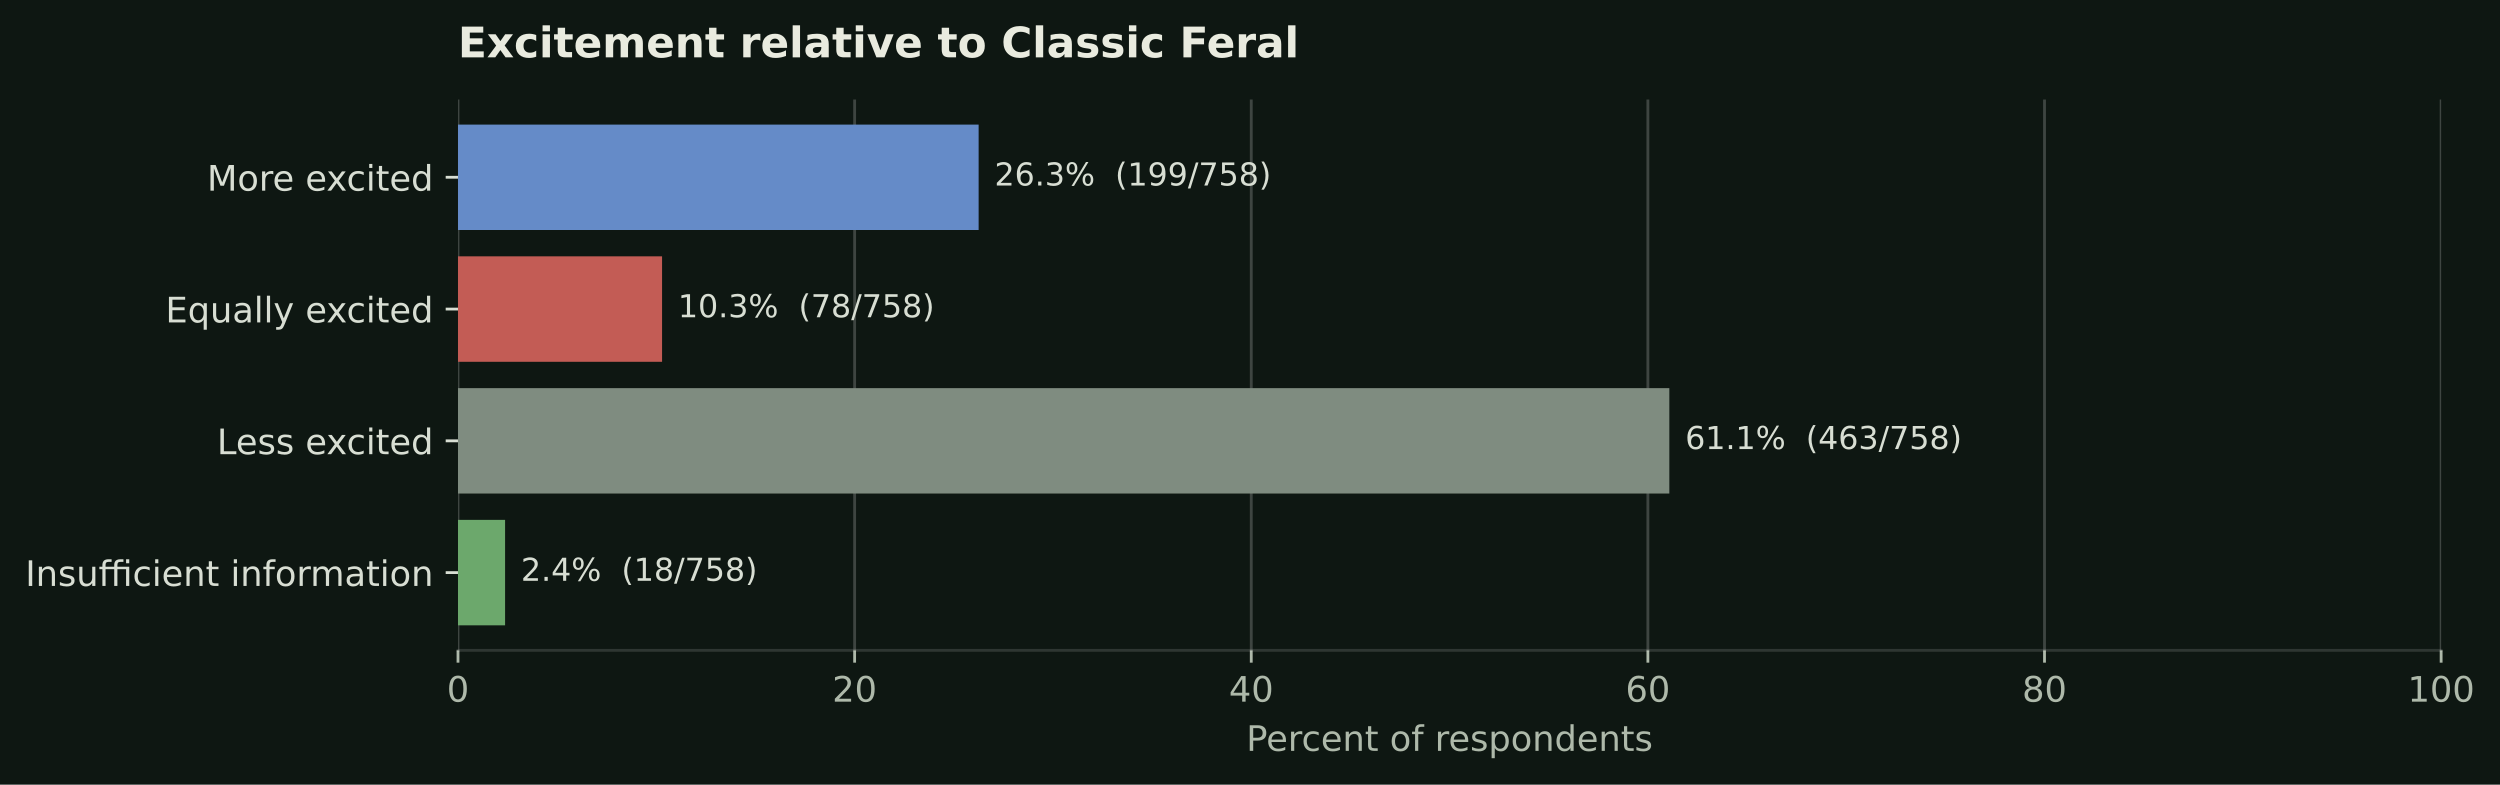
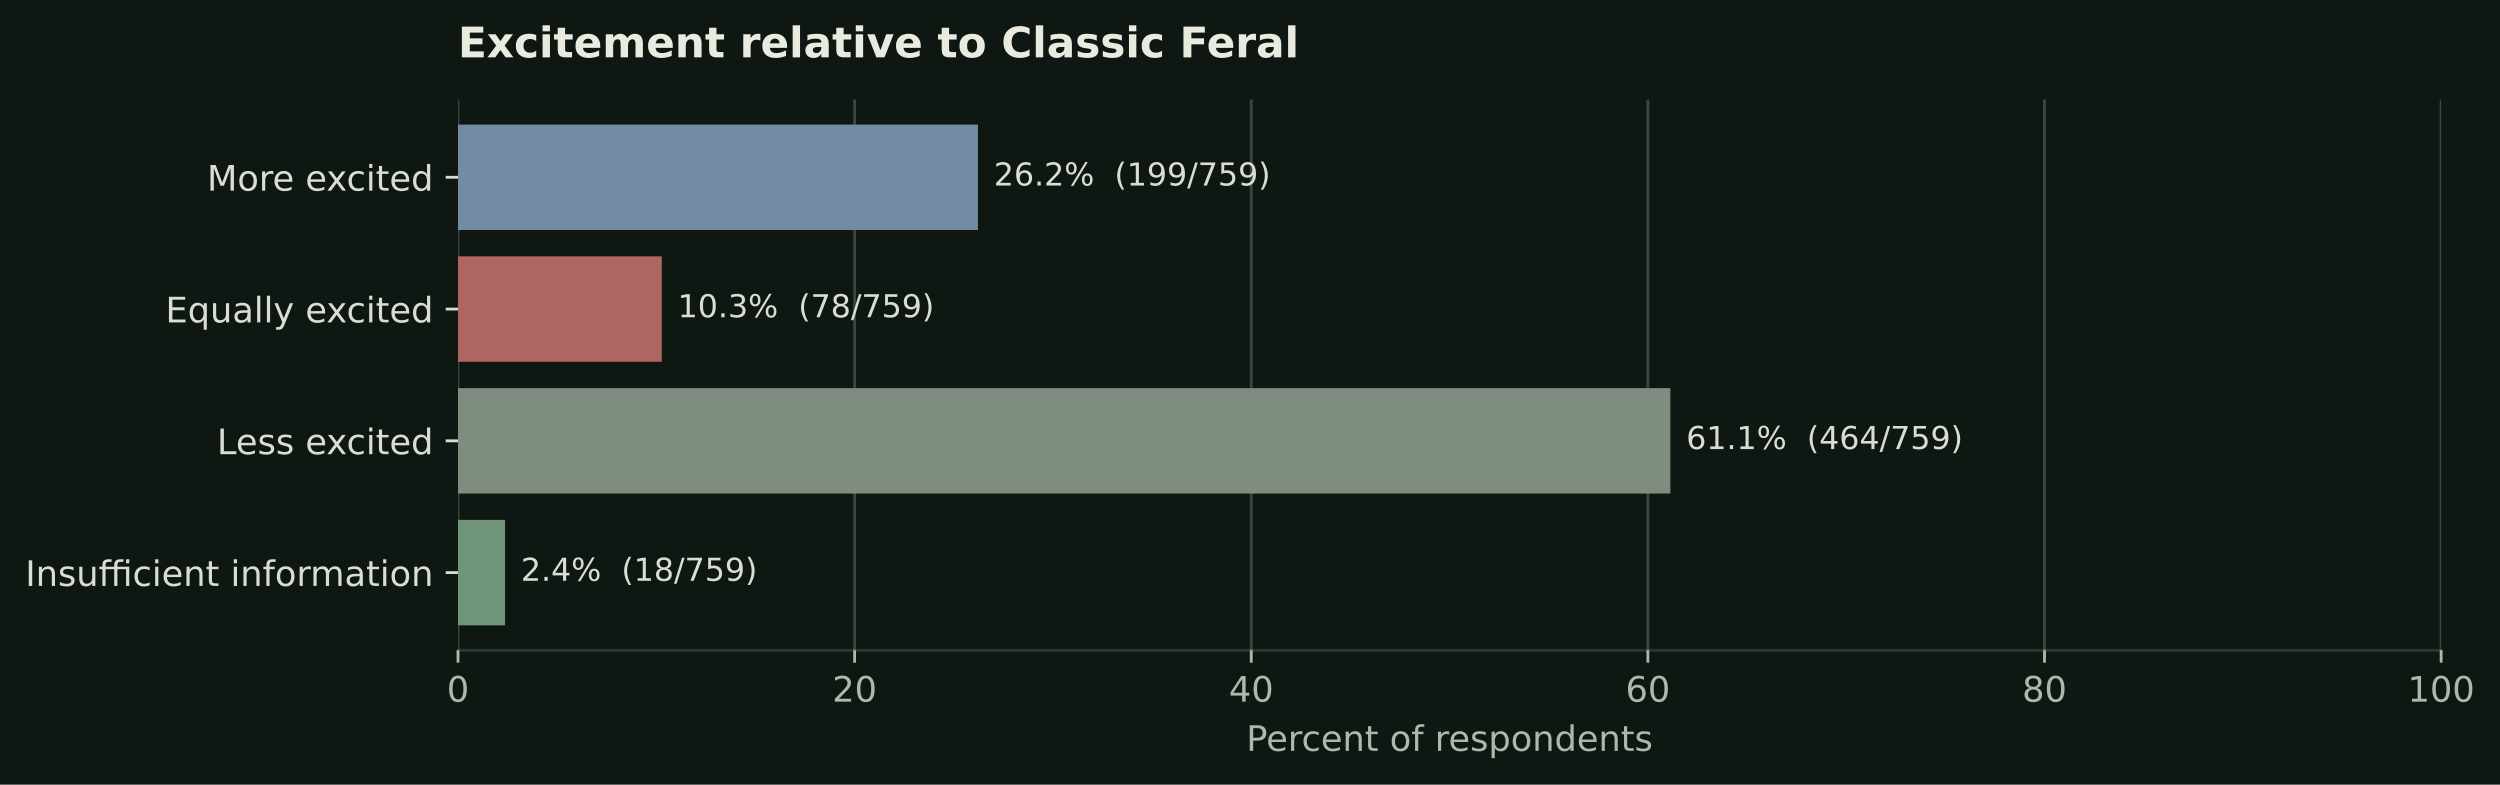
<svg xmlns="http://www.w3.org/2000/svg" xmlns:xlink="http://www.w3.org/1999/xlink" width="711.161pt" height="223.202pt" viewBox="0 0 711.161 223.202" version="1.1">
  <defs>
    <style type="text/css">*{stroke-linejoin: round; stroke-linecap: butt}</style>
  </defs>
  <g id="figure_1">
    <g id="patch_1">
      <path d="M 0 223.202 L 711.161 223.202 L 711.161 0 L 0 0 z " style="fill: #0e1712" />
    </g>
    <g id="axes_1">
      <g id="patch_2">
        <path d="M 130.283 185.001 L 694.417 185.001 L 694.417 28.318 L 130.283 28.318 z " style="fill: #0e1712" />
      </g>
      <g id="matplotlib.axis_1">
        <g id="xtick_1">
          <g id="line2d_1">
-             <path d="M 130.283 185.001 L 130.283 28.318 " clip-path="url(#p4ab48cd299)" style="fill: none; stroke: #ffffff; stroke-opacity: 0.2; stroke-width: 0.8; stroke-linecap: square" />
+             <path d="M 130.283 185.001 L 130.283 28.318 " clip-path="url(#p693e16e842)" style="fill: none; stroke: #ffffff; stroke-opacity: 0.2; stroke-width: 0.8; stroke-linecap: square" />
          </g>
          <g id="line2d_2">
            <defs>
-               <path id="mee3b97fd37" d="M 0 0 L 0 3.5 " style="stroke: #aeb9aa; stroke-width: 0.8" />
+               <path id="mb052b18043" d="M 0 0 L 0 3.5 " style="stroke: #aeb9aa; stroke-width: 0.8" />
            </defs>
            <g>
-               <use xlink:href="#mee3b97fd37" x="130.283" y="185.001" style="fill: #aeb9aa; stroke: #aeb9aa; stroke-width: 0.8" />
+               <use xlink:href="#mb052b18043" x="130.283" y="185.001" style="fill: #aeb9aa; stroke: #aeb9aa; stroke-width: 0.8" />
            </g>
          </g>
          <g id="text_1">
            <g style="fill: #aeb9aa" transform="translate(127.1016 199.5986) scale(0.1 -0.1)">
              <defs>
                <path id="DejaVuSans-13" d="M 2034 4250 Q 1547 4250 1301 3770 Q 1056 3291 1056 2328 Q 1056 1369 1301 889 Q 1547 409 2034 409 Q 2525 409 2770 889 Q 3016 1369 3016 2328 Q 3016 3291 2770 3770 Q 2525 4250 2034 4250 z M 2034 4750 Q 2819 4750 3233 4129 Q 3647 3509 3647 2328 Q 3647 1150 3233 529 Q 2819 -91 2034 -91 Q 1250 -91 836 529 Q 422 1150 422 2328 Q 422 3509 836 4129 Q 1250 4750 2034 4750 z " transform="scale(0.015625)" />
              </defs>
              <use xlink:href="#DejaVuSans-13" />
            </g>
          </g>
        </g>
        <g id="xtick_2">
          <g id="line2d_3">
-             <path d="M 243.11 185.001 L 243.11 28.318 " clip-path="url(#p4ab48cd299)" style="fill: none; stroke: #ffffff; stroke-opacity: 0.2; stroke-width: 0.8; stroke-linecap: square" />
+             <path d="M 243.11 185.001 L 243.11 28.318 " clip-path="url(#p693e16e842)" style="fill: none; stroke: #ffffff; stroke-opacity: 0.2; stroke-width: 0.8; stroke-linecap: square" />
          </g>
          <g id="line2d_4">
            <g>
-               <use xlink:href="#mee3b97fd37" x="243.11" y="185.001" style="fill: #aeb9aa; stroke: #aeb9aa; stroke-width: 0.8" />
+               <use xlink:href="#mb052b18043" x="243.11" y="185.001" style="fill: #aeb9aa; stroke: #aeb9aa; stroke-width: 0.8" />
            </g>
          </g>
          <g id="text_2">
            <g style="fill: #aeb9aa" transform="translate(236.7472 199.5986) scale(0.1 -0.1)">
              <defs>
                <path id="DejaVuSans-15" d="M 1228 531 L 3431 531 L 3431 0 L 469 0 L 469 531 Q 828 903 1448 1529 Q 2069 2156 2228 2338 Q 2531 2678 2651 2914 Q 2772 3150 2772 3378 Q 2772 3750 2511 3984 Q 2250 4219 1831 4219 Q 1534 4219 1204 4116 Q 875 4013 500 3803 L 500 4441 Q 881 4594 1212 4672 Q 1544 4750 1819 4750 Q 2544 4750 2975 4387 Q 3406 4025 3406 3419 Q 3406 3131 3298 2873 Q 3191 2616 2906 2266 Q 2828 2175 2409 1742 Q 1991 1309 1228 531 z " transform="scale(0.015625)" />
              </defs>
              <use xlink:href="#DejaVuSans-15" />
              <use xlink:href="#DejaVuSans-13" transform="translate(63.625 0)" />
            </g>
          </g>
        </g>
        <g id="xtick_3">
          <g id="line2d_5">
-             <path d="M 355.937 185.001 L 355.937 28.318 " clip-path="url(#p4ab48cd299)" style="fill: none; stroke: #ffffff; stroke-opacity: 0.2; stroke-width: 0.8; stroke-linecap: square" />
+             <path d="M 355.937 185.001 L 355.937 28.318 " clip-path="url(#p693e16e842)" style="fill: none; stroke: #ffffff; stroke-opacity: 0.2; stroke-width: 0.8; stroke-linecap: square" />
          </g>
          <g id="line2d_6">
            <g>
-               <use xlink:href="#mee3b97fd37" x="355.937" y="185.001" style="fill: #aeb9aa; stroke: #aeb9aa; stroke-width: 0.8" />
+               <use xlink:href="#mb052b18043" x="355.937" y="185.001" style="fill: #aeb9aa; stroke: #aeb9aa; stroke-width: 0.8" />
            </g>
          </g>
          <g id="text_3">
            <g style="fill: #aeb9aa" transform="translate(349.5741 199.5986) scale(0.1 -0.1)">
              <defs>
                <path id="DejaVuSans-17" d="M 2419 4116 L 825 1625 L 2419 1625 L 2419 4116 z M 2253 4666 L 3047 4666 L 3047 1625 L 3713 1625 L 3713 1100 L 3047 1100 L 3047 0 L 2419 0 L 2419 1100 L 313 1100 L 313 1709 L 2253 4666 z " transform="scale(0.015625)" />
              </defs>
              <use xlink:href="#DejaVuSans-17" />
              <use xlink:href="#DejaVuSans-13" transform="translate(63.625 0)" />
            </g>
          </g>
        </g>
        <g id="xtick_4">
          <g id="line2d_7">
-             <path d="M 468.763 185.001 L 468.763 28.318 " clip-path="url(#p4ab48cd299)" style="fill: none; stroke: #ffffff; stroke-opacity: 0.2; stroke-width: 0.8; stroke-linecap: square" />
+             <path d="M 468.763 185.001 L 468.763 28.318 " clip-path="url(#p693e16e842)" style="fill: none; stroke: #ffffff; stroke-opacity: 0.2; stroke-width: 0.8; stroke-linecap: square" />
          </g>
          <g id="line2d_8">
            <g>
-               <use xlink:href="#mee3b97fd37" x="468.763" y="185.001" style="fill: #aeb9aa; stroke: #aeb9aa; stroke-width: 0.8" />
+               <use xlink:href="#mb052b18043" x="468.763" y="185.001" style="fill: #aeb9aa; stroke: #aeb9aa; stroke-width: 0.8" />
            </g>
          </g>
          <g id="text_4">
            <g style="fill: #aeb9aa" transform="translate(462.4009 199.5986) scale(0.1 -0.1)">
              <defs>
                <path id="DejaVuSans-19" d="M 2113 2584 Q 1688 2584 1439 2293 Q 1191 2003 1191 1497 Q 1191 994 1439 701 Q 1688 409 2113 409 Q 2538 409 2786 701 Q 3034 994 3034 1497 Q 3034 2003 2786 2293 Q 2538 2584 2113 2584 z M 3366 4563 L 3366 3988 Q 3128 4100 2886 4159 Q 2644 4219 2406 4219 Q 1781 4219 1451 3797 Q 1122 3375 1075 2522 Q 1259 2794 1537 2939 Q 1816 3084 2150 3084 Q 2853 3084 3261 2657 Q 3669 2231 3669 1497 Q 3669 778 3244 343 Q 2819 -91 2113 -91 Q 1303 -91 875 529 Q 447 1150 447 2328 Q 447 3434 972 4092 Q 1497 4750 2381 4750 Q 2619 4750 2861 4703 Q 3103 4656 3366 4563 z " transform="scale(0.015625)" />
              </defs>
              <use xlink:href="#DejaVuSans-19" />
              <use xlink:href="#DejaVuSans-13" transform="translate(63.625 0)" />
            </g>
          </g>
        </g>
        <g id="xtick_5">
          <g id="line2d_9">
-             <path d="M 581.59 185.001 L 581.59 28.318 " clip-path="url(#p4ab48cd299)" style="fill: none; stroke: #ffffff; stroke-opacity: 0.2; stroke-width: 0.8; stroke-linecap: square" />
+             <path d="M 581.59 185.001 L 581.59 28.318 " clip-path="url(#p693e16e842)" style="fill: none; stroke: #ffffff; stroke-opacity: 0.2; stroke-width: 0.8; stroke-linecap: square" />
          </g>
          <g id="line2d_10">
            <g>
-               <use xlink:href="#mee3b97fd37" x="581.59" y="185.001" style="fill: #aeb9aa; stroke: #aeb9aa; stroke-width: 0.8" />
+               <use xlink:href="#mb052b18043" x="581.59" y="185.001" style="fill: #aeb9aa; stroke: #aeb9aa; stroke-width: 0.8" />
            </g>
          </g>
          <g id="text_5">
            <g style="fill: #aeb9aa" transform="translate(575.2278 199.5986) scale(0.1 -0.1)">
              <defs>
                <path id="DejaVuSans-1b" d="M 2034 2216 Q 1584 2216 1326 1975 Q 1069 1734 1069 1313 Q 1069 891 1326 650 Q 1584 409 2034 409 Q 2484 409 2743 651 Q 3003 894 3003 1313 Q 3003 1734 2745 1975 Q 2488 2216 2034 2216 z M 1403 2484 Q 997 2584 770 2862 Q 544 3141 544 3541 Q 544 4100 942 4425 Q 1341 4750 2034 4750 Q 2731 4750 3128 4425 Q 3525 4100 3525 3541 Q 3525 3141 3298 2862 Q 3072 2584 2669 2484 Q 3125 2378 3379 2068 Q 3634 1759 3634 1313 Q 3634 634 3220 271 Q 2806 -91 2034 -91 Q 1263 -91 848 271 Q 434 634 434 1313 Q 434 1759 690 2068 Q 947 2378 1403 2484 z M 1172 3481 Q 1172 3119 1398 2916 Q 1625 2713 2034 2713 Q 2441 2713 2670 2916 Q 2900 3119 2900 3481 Q 2900 3844 2670 4047 Q 2441 4250 2034 4250 Q 1625 4250 1398 4047 Q 1172 3844 1172 3481 z " transform="scale(0.015625)" />
              </defs>
              <use xlink:href="#DejaVuSans-1b" />
              <use xlink:href="#DejaVuSans-13" transform="translate(63.625 0)" />
            </g>
          </g>
        </g>
        <g id="xtick_6">
          <g id="line2d_11">
-             <path d="M 694.417 185.001 L 694.417 28.318 " clip-path="url(#p4ab48cd299)" style="fill: none; stroke: #ffffff; stroke-opacity: 0.2; stroke-width: 0.8; stroke-linecap: square" />
+             <path d="M 694.417 185.001 L 694.417 28.318 " clip-path="url(#p693e16e842)" style="fill: none; stroke: #ffffff; stroke-opacity: 0.2; stroke-width: 0.8; stroke-linecap: square" />
          </g>
          <g id="line2d_12">
            <g>
-               <use xlink:href="#mee3b97fd37" x="694.417" y="185.001" style="fill: #aeb9aa; stroke: #aeb9aa; stroke-width: 0.8" />
+               <use xlink:href="#mb052b18043" x="694.417" y="185.001" style="fill: #aeb9aa; stroke: #aeb9aa; stroke-width: 0.8" />
            </g>
          </g>
          <g id="text_6">
            <g style="fill: #aeb9aa" transform="translate(684.8734 199.5986) scale(0.1 -0.1)">
              <defs>
                <path id="DejaVuSans-14" d="M 794 531 L 1825 531 L 1825 4091 L 703 3866 L 703 4441 L 1819 4666 L 2450 4666 L 2450 531 L 3481 531 L 3481 0 L 794 0 L 794 531 z " transform="scale(0.015625)" />
              </defs>
              <use xlink:href="#DejaVuSans-14" />
              <use xlink:href="#DejaVuSans-13" transform="translate(63.625 0)" />
              <use xlink:href="#DejaVuSans-13" transform="translate(127.25 0)" />
            </g>
          </g>
        </g>
        <g id="text_7">
          <g style="fill: #aeb9aa" transform="translate(354.5258 213.5994) scale(0.1 -0.1)">
            <defs>
              <path id="DejaVuSans-33" d="M 1259 4147 L 1259 2394 L 2053 2394 Q 2494 2394 2734 2622 Q 2975 2850 2975 3272 Q 2975 3691 2734 3919 Q 2494 4147 2053 4147 L 1259 4147 z M 628 4666 L 2053 4666 Q 2838 4666 3239 4311 Q 3641 3956 3641 3272 Q 3641 2581 3239 2228 Q 2838 1875 2053 1875 L 1259 1875 L 1259 0 L 628 0 L 628 4666 z " transform="scale(0.015625)" />
              <path id="DejaVuSans-48" d="M 3597 1894 L 3597 1613 L 953 1613 Q 991 1019 1311 708 Q 1631 397 2203 397 Q 2534 397 2845 478 Q 3156 559 3463 722 L 3463 178 Q 3153 47 2828 -22 Q 2503 -91 2169 -91 Q 1331 -91 842 396 Q 353 884 353 1716 Q 353 2575 817 3079 Q 1281 3584 2069 3584 Q 2775 3584 3186 3129 Q 3597 2675 3597 1894 z M 3022 2063 Q 3016 2534 2758 2815 Q 2500 3097 2075 3097 Q 1594 3097 1305 2825 Q 1016 2553 972 2059 L 3022 2063 z " transform="scale(0.015625)" />
              <path id="DejaVuSans-55" d="M 2631 2963 Q 2534 3019 2420 3045 Q 2306 3072 2169 3072 Q 1681 3072 1420 2755 Q 1159 2438 1159 1844 L 1159 0 L 581 0 L 581 3500 L 1159 3500 L 1159 2956 Q 1341 3275 1631 3429 Q 1922 3584 2338 3584 Q 2397 3584 2469 3576 Q 2541 3569 2628 3553 L 2631 2963 z " transform="scale(0.015625)" />
              <path id="DejaVuSans-46" d="M 3122 3366 L 3122 2828 Q 2878 2963 2633 3030 Q 2388 3097 2138 3097 Q 1578 3097 1268 2742 Q 959 2388 959 1747 Q 959 1106 1268 751 Q 1578 397 2138 397 Q 2388 397 2633 464 Q 2878 531 3122 666 L 3122 134 Q 2881 22 2623 -34 Q 2366 -91 2075 -91 Q 1284 -91 818 406 Q 353 903 353 1747 Q 353 2603 823 3093 Q 1294 3584 2113 3584 Q 2378 3584 2631 3529 Q 2884 3475 3122 3366 z " transform="scale(0.015625)" />
              <path id="DejaVuSans-51" d="M 3513 2113 L 3513 0 L 2938 0 L 2938 2094 Q 2938 2591 2744 2837 Q 2550 3084 2163 3084 Q 1697 3084 1428 2787 Q 1159 2491 1159 1978 L 1159 0 L 581 0 L 581 3500 L 1159 3500 L 1159 2956 Q 1366 3272 1645 3428 Q 1925 3584 2291 3584 Q 2894 3584 3203 3211 Q 3513 2838 3513 2113 z " transform="scale(0.015625)" />
              <path id="DejaVuSans-57" d="M 1172 4494 L 1172 3500 L 2356 3500 L 2356 3053 L 1172 3053 L 1172 1153 Q 1172 725 1289 603 Q 1406 481 1766 481 L 2356 481 L 2356 0 L 1766 0 Q 1100 0 847 248 Q 594 497 594 1153 L 594 3053 L 172 3053 L 172 3500 L 594 3500 L 594 4494 L 1172 4494 z " transform="scale(0.015625)" />
              <path id="DejaVuSans-3" transform="scale(0.015625)" />
              <path id="DejaVuSans-52" d="M 1959 3097 Q 1497 3097 1228 2736 Q 959 2375 959 1747 Q 959 1119 1226 758 Q 1494 397 1959 397 Q 2419 397 2687 759 Q 2956 1122 2956 1747 Q 2956 2369 2687 2733 Q 2419 3097 1959 3097 z M 1959 3584 Q 2709 3584 3137 3096 Q 3566 2609 3566 1747 Q 3566 888 3137 398 Q 2709 -91 1959 -91 Q 1206 -91 779 398 Q 353 888 353 1747 Q 353 2609 779 3096 Q 1206 3584 1959 3584 z " transform="scale(0.015625)" />
              <path id="DejaVuSans-49" d="M 2375 4863 L 2375 4384 L 1825 4384 Q 1516 4384 1395 4259 Q 1275 4134 1275 3809 L 1275 3500 L 2222 3500 L 2222 3053 L 1275 3053 L 1275 0 L 697 0 L 697 3053 L 147 3053 L 147 3500 L 697 3500 L 697 3744 Q 697 4328 969 4595 Q 1241 4863 1831 4863 L 2375 4863 z " transform="scale(0.015625)" />
              <path id="DejaVuSans-56" d="M 2834 3397 L 2834 2853 Q 2591 2978 2328 3040 Q 2066 3103 1784 3103 Q 1356 3103 1142 2972 Q 928 2841 928 2578 Q 928 2378 1081 2264 Q 1234 2150 1697 2047 L 1894 2003 Q 2506 1872 2764 1633 Q 3022 1394 3022 966 Q 3022 478 2636 193 Q 2250 -91 1575 -91 Q 1294 -91 989 -36 Q 684 19 347 128 L 347 722 Q 666 556 975 473 Q 1284 391 1588 391 Q 1994 391 2212 530 Q 2431 669 2431 922 Q 2431 1156 2273 1281 Q 2116 1406 1581 1522 L 1381 1569 Q 847 1681 609 1914 Q 372 2147 372 2553 Q 372 3047 722 3315 Q 1072 3584 1716 3584 Q 2034 3584 2315 3537 Q 2597 3491 2834 3397 z " transform="scale(0.015625)" />
              <path id="DejaVuSans-53" d="M 1159 525 L 1159 -1331 L 581 -1331 L 581 3500 L 1159 3500 L 1159 2969 Q 1341 3281 1617 3432 Q 1894 3584 2278 3584 Q 2916 3584 3314 3078 Q 3713 2572 3713 1747 Q 3713 922 3314 415 Q 2916 -91 2278 -91 Q 1894 -91 1617 61 Q 1341 213 1159 525 z M 3116 1747 Q 3116 2381 2855 2742 Q 2594 3103 2138 3103 Q 1681 3103 1420 2742 Q 1159 2381 1159 1747 Q 1159 1113 1420 752 Q 1681 391 2138 391 Q 2594 391 2855 752 Q 3116 1113 3116 1747 z " transform="scale(0.015625)" />
              <path id="DejaVuSans-47" d="M 2906 2969 L 2906 4863 L 3481 4863 L 3481 0 L 2906 0 L 2906 525 Q 2725 213 2448 61 Q 2172 -91 1784 -91 Q 1150 -91 751 415 Q 353 922 353 1747 Q 353 2572 751 3078 Q 1150 3584 1784 3584 Q 2172 3584 2448 3432 Q 2725 3281 2906 2969 z M 947 1747 Q 947 1113 1208 752 Q 1469 391 1925 391 Q 2381 391 2643 752 Q 2906 1113 2906 1747 Q 2906 2381 2643 2742 Q 2381 3103 1925 3103 Q 1469 3103 1208 2742 Q 947 2381 947 1747 z " transform="scale(0.015625)" />
            </defs>
            <use xlink:href="#DejaVuSans-33" />
            <use xlink:href="#DejaVuSans-48" transform="translate(56.73438 0)" />
            <use xlink:href="#DejaVuSans-55" transform="translate(118.2656 0)" />
            <use xlink:href="#DejaVuSans-46" transform="translate(157.1719 0)" />
            <use xlink:href="#DejaVuSans-48" transform="translate(212.1562 0)" />
            <use xlink:href="#DejaVuSans-51" transform="translate(273.6875 0)" />
            <use xlink:href="#DejaVuSans-57" transform="translate(337.0625 0)" />
            <use xlink:href="#DejaVuSans-3" transform="translate(376.2656 0)" />
            <use xlink:href="#DejaVuSans-52" transform="translate(408.0469 0)" />
            <use xlink:href="#DejaVuSans-49" transform="translate(469.2344 0)" />
            <use xlink:href="#DejaVuSans-3" transform="translate(504.4375 0)" />
            <use xlink:href="#DejaVuSans-55" transform="translate(536.2188 0)" />
            <use xlink:href="#DejaVuSans-48" transform="translate(575.125 0)" />
            <use xlink:href="#DejaVuSans-56" transform="translate(636.6562 0)" />
            <use xlink:href="#DejaVuSans-53" transform="translate(688.75 0)" />
            <use xlink:href="#DejaVuSans-52" transform="translate(752.2344 0)" />
            <use xlink:href="#DejaVuSans-51" transform="translate(813.4219 0)" />
            <use xlink:href="#DejaVuSans-47" transform="translate(876.7969 0)" />
            <use xlink:href="#DejaVuSans-48" transform="translate(940.2812 0)" />
            <use xlink:href="#DejaVuSans-51" transform="translate(1001.812 0)" />
            <use xlink:href="#DejaVuSans-57" transform="translate(1065.188 0)" />
            <use xlink:href="#DejaVuSans-56" transform="translate(1104.391 0)" />
          </g>
        </g>
      </g>
      <g id="matplotlib.axis_2">
        <g id="ytick_1">
          <g id="line2d_13">
            <defs>
-               <path id="mca1a70d1d0" d="M 0 0 L -3.5 0 " style="stroke: #d8ded3; stroke-width: 0.8" />
+               <path id="m63f7d64a95" d="M 0 0 L -3.5 0 " style="stroke: #d8ded3; stroke-width: 0.8" />
            </defs>
            <g>
-               <use xlink:href="#mca1a70d1d0" x="130.283" y="162.885" style="fill: #d8ded3; stroke: #d8ded3; stroke-width: 0.8" />
+               <use xlink:href="#m63f7d64a95" x="130.283" y="162.885" style="fill: #d8ded3; stroke: #d8ded3; stroke-width: 0.8" />
            </g>
          </g>
          <g id="text_8">
            <g style="fill: #d8ded3" transform="translate(7.2 166.6846) scale(0.1 -0.1)">
              <defs>
                <path id="DejaVuSans-2c" d="M 628 4666 L 1259 4666 L 1259 0 L 628 0 L 628 4666 z " transform="scale(0.015625)" />
                <path id="DejaVuSans-58" d="M 544 1381 L 544 3500 L 1119 3500 L 1119 1403 Q 1119 906 1312 657 Q 1506 409 1894 409 Q 2359 409 2629 706 Q 2900 1003 2900 1516 L 2900 3500 L 3475 3500 L 3475 0 L 2900 0 L 2900 538 Q 2691 219 2414 64 Q 2138 -91 1772 -91 Q 1169 -91 856 284 Q 544 659 544 1381 z M 1991 3584 L 1991 3584 z " transform="scale(0.015625)" />
                <path id="DejaVuSans-13b1" d="M 2375 4863 L 2375 4384 L 1825 4384 Q 1516 4384 1394 4259 Q 1275 4134 1275 3809 L 1275 3500 L 2853 3500 L 2853 3744 Q 2853 4328 3125 4594 Q 3213 4681 3334 4741 Q 3578 4863 3988 4863 L 4531 4863 L 4531 4384 L 3981 4384 Q 3672 4384 3551 4259 Q 3431 4134 3431 3809 L 3431 3500 L 5588 3500 L 5588 0 L 5009 0 L 5009 3053 L 3431 3053 L 3431 0 L 2853 0 L 2853 3053 L 1275 3053 L 1275 0 L 697 0 L 697 3053 L 147 3053 L 147 3500 L 697 3500 L 697 3744 Q 697 4328 969 4595 Q 1241 4863 1831 4863 L 2375 4863 z M 5009 4856 L 5588 4856 L 5588 4128 L 5009 4128 L 5009 4856 z " transform="scale(0.015625)" />
                <path id="DejaVuSans-4c" d="M 603 3500 L 1178 3500 L 1178 0 L 603 0 L 603 3500 z M 603 4863 L 1178 4863 L 1178 4134 L 603 4134 L 603 4863 z " transform="scale(0.015625)" />
                <path id="DejaVuSans-50" d="M 3328 2828 Q 3544 3216 3844 3400 Q 4144 3584 4550 3584 Q 5097 3584 5394 3201 Q 5691 2819 5691 2113 L 5691 0 L 5113 0 L 5113 2094 Q 5113 2597 4934 2840 Q 4756 3084 4391 3084 Q 3944 3084 3684 2787 Q 3425 2491 3425 1978 L 3425 0 L 2847 0 L 2847 2094 Q 2847 2600 2669 2842 Q 2491 3084 2119 3084 Q 1678 3084 1418 2786 Q 1159 2488 1159 1978 L 1159 0 L 581 0 L 581 3500 L 1159 3500 L 1159 2956 Q 1356 3278 1631 3431 Q 1906 3584 2284 3584 Q 2666 3584 2933 3390 Q 3200 3197 3328 2828 z " transform="scale(0.015625)" />
                <path id="DejaVuSans-44" d="M 2194 1759 Q 1497 1759 1228 1600 Q 959 1441 959 1056 Q 959 750 1161 570 Q 1363 391 1709 391 Q 2188 391 2477 730 Q 2766 1069 2766 1631 L 2766 1759 L 2194 1759 z M 3341 1997 L 3341 0 L 2766 0 L 2766 531 Q 2569 213 2275 61 Q 1981 -91 1556 -91 Q 1019 -91 701 211 Q 384 513 384 1019 Q 384 1609 779 1909 Q 1175 2209 1959 2209 L 2766 2209 L 2766 2266 Q 2766 2663 2505 2880 Q 2244 3097 1772 3097 Q 1472 3097 1187 3025 Q 903 2953 641 2809 L 641 3341 Q 956 3463 1253 3523 Q 1550 3584 1831 3584 Q 2591 3584 2966 3190 Q 3341 2797 3341 1997 z " transform="scale(0.015625)" />
              </defs>
              <use xlink:href="#DejaVuSans-2c" />
              <use xlink:href="#DejaVuSans-51" transform="translate(29.5 0)" />
              <use xlink:href="#DejaVuSans-56" transform="translate(92.875 0)" />
              <use xlink:href="#DejaVuSans-58" transform="translate(144.9688 0)" />
              <use xlink:href="#DejaVuSans-13b1" transform="translate(208.3438 0)" />
              <use xlink:href="#DejaVuSans-46" transform="translate(305.0312 0)" />
              <use xlink:href="#DejaVuSans-4c" transform="translate(360.0156 0)" />
              <use xlink:href="#DejaVuSans-48" transform="translate(387.7969 0)" />
              <use xlink:href="#DejaVuSans-51" transform="translate(449.3281 0)" />
              <use xlink:href="#DejaVuSans-57" transform="translate(512.7031 0)" />
              <use xlink:href="#DejaVuSans-3" transform="translate(551.9062 0)" />
              <use xlink:href="#DejaVuSans-4c" transform="translate(583.6875 0)" />
              <use xlink:href="#DejaVuSans-51" transform="translate(611.4688 0)" />
              <use xlink:href="#DejaVuSans-49" transform="translate(674.8438 0)" />
              <use xlink:href="#DejaVuSans-52" transform="translate(710.0469 0)" />
              <use xlink:href="#DejaVuSans-55" transform="translate(771.2344 0)" />
              <use xlink:href="#DejaVuSans-50" transform="translate(810.5938 0)" />
              <use xlink:href="#DejaVuSans-44" transform="translate(908 0)" />
              <use xlink:href="#DejaVuSans-57" transform="translate(969.2812 0)" />
              <use xlink:href="#DejaVuSans-4c" transform="translate(1008.484 0)" />
              <use xlink:href="#DejaVuSans-52" transform="translate(1036.266 0)" />
              <use xlink:href="#DejaVuSans-51" transform="translate(1097.453 0)" />
            </g>
          </g>
        </g>
        <g id="ytick_2">
          <g id="line2d_14">
            <g>
-               <use xlink:href="#mca1a70d1d0" x="130.283" y="125.401" style="fill: #d8ded3; stroke: #d8ded3; stroke-width: 0.8" />
+               <use xlink:href="#m63f7d64a95" x="130.283" y="125.401" style="fill: #d8ded3; stroke: #d8ded3; stroke-width: 0.8" />
            </g>
          </g>
          <g id="text_9">
            <g style="fill: #d8ded3" transform="translate(61.71563 129.2007) scale(0.1 -0.1)">
              <defs>
                <path id="DejaVuSans-2f" d="M 628 4666 L 1259 4666 L 1259 531 L 3531 531 L 3531 0 L 628 0 L 628 4666 z " transform="scale(0.015625)" />
                <path id="DejaVuSans-5b" d="M 3513 3500 L 2247 1797 L 3578 0 L 2900 0 L 1881 1375 L 863 0 L 184 0 L 1544 1831 L 300 3500 L 978 3500 L 1906 2253 L 2834 3500 L 3513 3500 z " transform="scale(0.015625)" />
              </defs>
              <use xlink:href="#DejaVuSans-2f" />
              <use xlink:href="#DejaVuSans-48" transform="translate(53.96875 0)" />
              <use xlink:href="#DejaVuSans-56" transform="translate(115.5 0)" />
              <use xlink:href="#DejaVuSans-56" transform="translate(167.5938 0)" />
              <use xlink:href="#DejaVuSans-3" transform="translate(219.6875 0)" />
              <use xlink:href="#DejaVuSans-48" transform="translate(251.4688 0)" />
              <use xlink:href="#DejaVuSans-5b" transform="translate(311.25 0)" />
              <use xlink:href="#DejaVuSans-46" transform="translate(368.6875 0)" />
              <use xlink:href="#DejaVuSans-4c" transform="translate(423.6719 0)" />
              <use xlink:href="#DejaVuSans-57" transform="translate(451.4531 0)" />
              <use xlink:href="#DejaVuSans-48" transform="translate(490.6562 0)" />
              <use xlink:href="#DejaVuSans-47" transform="translate(552.1875 0)" />
            </g>
          </g>
        </g>
        <g id="ytick_3">
          <g id="line2d_15">
            <g>
-               <use xlink:href="#mca1a70d1d0" x="130.283" y="87.918" style="fill: #d8ded3; stroke: #d8ded3; stroke-width: 0.8" />
+               <use xlink:href="#m63f7d64a95" x="130.283" y="87.918" style="fill: #d8ded3; stroke: #d8ded3; stroke-width: 0.8" />
            </g>
          </g>
          <g id="text_10">
            <g style="fill: #d8ded3" transform="translate(47.07656 91.71679) scale(0.1 -0.1)">
              <defs>
                <path id="DejaVuSans-28" d="M 628 4666 L 3578 4666 L 3578 4134 L 1259 4134 L 1259 2753 L 3481 2753 L 3481 2222 L 1259 2222 L 1259 531 L 3634 531 L 3634 0 L 628 0 L 628 4666 z " transform="scale(0.015625)" />
                <path id="DejaVuSans-54" d="M 947 1747 Q 947 1113 1208 752 Q 1469 391 1925 391 Q 2381 391 2643 752 Q 2906 1113 2906 1747 Q 2906 2381 2643 2742 Q 2381 3103 1925 3103 Q 1469 3103 1208 2742 Q 947 2381 947 1747 z M 2906 525 Q 2725 213 2448 61 Q 2172 -91 1784 -91 Q 1150 -91 751 415 Q 353 922 353 1747 Q 353 2572 751 3078 Q 1150 3584 1784 3584 Q 2172 3584 2448 3432 Q 2725 3281 2906 2969 L 2906 3500 L 3481 3500 L 3481 -1331 L 2906 -1331 L 2906 525 z " transform="scale(0.015625)" />
                <path id="DejaVuSans-4f" d="M 603 4863 L 1178 4863 L 1178 0 L 603 0 L 603 4863 z " transform="scale(0.015625)" />
                <path id="DejaVuSans-5c" d="M 2059 -325 Q 1816 -950 1584 -1140 Q 1353 -1331 966 -1331 L 506 -1331 L 506 -850 L 844 -850 Q 1081 -850 1212 -737 Q 1344 -625 1503 -206 L 1606 56 L 191 3500 L 800 3500 L 1894 763 L 2988 3500 L 3597 3500 L 2059 -325 z " transform="scale(0.015625)" />
              </defs>
              <use xlink:href="#DejaVuSans-28" />
              <use xlink:href="#DejaVuSans-54" transform="translate(63.1875 0)" />
              <use xlink:href="#DejaVuSans-58" transform="translate(126.6719 0)" />
              <use xlink:href="#DejaVuSans-44" transform="translate(190.0469 0)" />
              <use xlink:href="#DejaVuSans-4f" transform="translate(251.3281 0)" />
              <use xlink:href="#DejaVuSans-4f" transform="translate(279.1094 0)" />
              <use xlink:href="#DejaVuSans-5c" transform="translate(306.8906 0)" />
              <use xlink:href="#DejaVuSans-3" transform="translate(366.0781 0)" />
              <use xlink:href="#DejaVuSans-48" transform="translate(397.8594 0)" />
              <use xlink:href="#DejaVuSans-5b" transform="translate(457.6406 0)" />
              <use xlink:href="#DejaVuSans-46" transform="translate(515.0781 0)" />
              <use xlink:href="#DejaVuSans-4c" transform="translate(570.0625 0)" />
              <use xlink:href="#DejaVuSans-57" transform="translate(597.8438 0)" />
              <use xlink:href="#DejaVuSans-48" transform="translate(637.0469 0)" />
              <use xlink:href="#DejaVuSans-47" transform="translate(698.5781 0)" />
            </g>
          </g>
        </g>
        <g id="ytick_4">
          <g id="line2d_16">
            <g>
-               <use xlink:href="#mca1a70d1d0" x="130.283" y="50.434" style="fill: #d8ded3; stroke: #d8ded3; stroke-width: 0.8" />
+               <use xlink:href="#m63f7d64a95" x="130.283" y="50.434" style="fill: #d8ded3; stroke: #d8ded3; stroke-width: 0.8" />
            </g>
          </g>
          <g id="text_11">
            <g style="fill: #d8ded3" transform="translate(58.89375 54.23286) scale(0.1 -0.1)">
              <defs>
                <path id="DejaVuSans-30" d="M 628 4666 L 1569 4666 L 2759 1491 L 3956 4666 L 4897 4666 L 4897 0 L 4281 0 L 4281 4097 L 3078 897 L 2444 897 L 1241 4097 L 1241 0 L 628 0 L 628 4666 z " transform="scale(0.015625)" />
              </defs>
              <use xlink:href="#DejaVuSans-30" />
              <use xlink:href="#DejaVuSans-52" transform="translate(86.28125 0)" />
              <use xlink:href="#DejaVuSans-55" transform="translate(147.4688 0)" />
              <use xlink:href="#DejaVuSans-48" transform="translate(186.375 0)" />
              <use xlink:href="#DejaVuSans-3" transform="translate(247.9062 0)" />
              <use xlink:href="#DejaVuSans-48" transform="translate(279.6875 0)" />
              <use xlink:href="#DejaVuSans-5b" transform="translate(339.4688 0)" />
              <use xlink:href="#DejaVuSans-46" transform="translate(396.9062 0)" />
              <use xlink:href="#DejaVuSans-4c" transform="translate(451.8906 0)" />
              <use xlink:href="#DejaVuSans-57" transform="translate(479.6719 0)" />
              <use xlink:href="#DejaVuSans-48" transform="translate(518.875 0)" />
              <use xlink:href="#DejaVuSans-47" transform="translate(580.4062 0)" />
            </g>
          </g>
        </g>
      </g>
      <g id="patch_3">
-         <path d="M 130.283 177.879 L 143.679 177.879 L 143.679 147.892 L 130.283 147.892 z " clip-path="url(#p4ab48cd299)" style="fill: #6ca86c" />
+         <path d="M 130.283 177.879 L 143.661 177.879 L 143.661 147.892 L 130.283 147.892 z " clip-path="url(#p693e16e842)" style="fill: #6f9678" />
      </g>
      <g id="patch_4">
-         <path d="M 130.283 140.395 L 474.866 140.395 L 474.866 110.408 L 130.283 110.408 z " clip-path="url(#p4ab48cd299)" style="fill: #7f8c80" />
+         <path d="M 130.283 140.395 L 475.155 140.395 L 475.155 110.408 L 130.283 110.408 z " clip-path="url(#p693e16e842)" style="fill: #7f8c80" />
      </g>
      <g id="patch_5">
-         <path d="M 130.283 102.911 L 188.334 102.911 L 188.334 72.924 L 130.283 72.924 z " clip-path="url(#p4ab48cd299)" style="fill: #c35c55" />
+         <path d="M 130.283 102.911 L 188.257 102.911 L 188.257 72.924 L 130.283 72.924 z " clip-path="url(#p693e16e842)" style="fill: #ad6660" />
      </g>
      <g id="patch_6">
-         <path d="M 130.283 65.427 L 278.387 65.427 L 278.387 35.44 L 130.283 35.44 z " clip-path="url(#p4ab48cd299)" style="fill: #658bc8" />
+         <path d="M 130.283 65.427 L 278.192 65.427 L 278.192 35.44 L 130.283 35.44 z " clip-path="url(#p693e16e842)" style="fill: #718ca3" />
      </g>
      <g id="patch_7">
        <path d="M 130.283 185.001 L 694.417 185.001 " style="fill: none; stroke: #ffffff; stroke-opacity: 0.133; stroke-width: 0.8; stroke-linejoin: miter; stroke-linecap: square" />
      </g>
      <g id="text_12">
-         <g style="fill: #d8ded3" transform="translate(148.1922 165.2233) scale(0.09 -0.09)">
+         <g style="fill: #d8ded3" transform="translate(148.1746 165.2233) scale(0.09 -0.09)">
          <defs>
            <path id="DejaVuSans-11" d="M 684 794 L 1344 794 L 1344 0 L 684 0 L 684 794 z " transform="scale(0.015625)" />
            <path id="DejaVuSans-8" d="M 4653 2053 Q 4381 2053 4226 1822 Q 4072 1591 4072 1178 Q 4072 772 4226 539 Q 4381 306 4653 306 Q 4919 306 5073 539 Q 5228 772 5228 1178 Q 5228 1588 5073 1820 Q 4919 2053 4653 2053 z M 4653 2450 Q 5147 2450 5437 2106 Q 5728 1763 5728 1178 Q 5728 594 5436 251 Q 5144 -91 4653 -91 Q 4153 -91 3862 251 Q 3572 594 3572 1178 Q 3572 1766 3864 2108 Q 4156 2450 4653 2450 z M 1428 4353 Q 1159 4353 1004 4120 Q 850 3888 850 3481 Q 850 3069 1003 2837 Q 1156 2606 1428 2606 Q 1700 2606 1854 2837 Q 2009 3069 2009 3481 Q 2009 3884 1853 4118 Q 1697 4353 1428 4353 z M 4250 4750 L 4750 4750 L 1831 -91 L 1331 -91 L 4250 4750 z M 1428 4750 Q 1922 4750 2215 4408 Q 2509 4066 2509 3481 Q 2509 2891 2217 2550 Q 1925 2209 1428 2209 Q 931 2209 642 2551 Q 353 2894 353 3481 Q 353 4063 643 4406 Q 934 4750 1428 4750 z " transform="scale(0.015625)" />
            <path id="DejaVuSans-b" d="M 1984 4856 Q 1566 4138 1362 3434 Q 1159 2731 1159 2009 Q 1159 1288 1364 580 Q 1569 -128 1984 -844 L 1484 -844 Q 1016 -109 783 600 Q 550 1309 550 2009 Q 550 2706 781 3412 Q 1013 4119 1484 4856 L 1984 4856 z " transform="scale(0.015625)" />
            <path id="DejaVuSans-12" d="M 1625 4666 L 2156 4666 L 531 -594 L 0 -594 L 1625 4666 z " transform="scale(0.015625)" />
            <path id="DejaVuSans-1a" d="M 525 4666 L 3525 4666 L 3525 4397 L 1831 0 L 1172 0 L 2766 4134 L 525 4134 L 525 4666 z " transform="scale(0.015625)" />
            <path id="DejaVuSans-18" d="M 691 4666 L 3169 4666 L 3169 4134 L 1269 4134 L 1269 2991 Q 1406 3038 1543 3061 Q 1681 3084 1819 3084 Q 2600 3084 3056 2656 Q 3513 2228 3513 1497 Q 3513 744 3044 326 Q 2575 -91 1722 -91 Q 1428 -91 1123 -41 Q 819 9 494 109 L 494 744 Q 775 591 1075 516 Q 1375 441 1709 441 Q 2250 441 2565 725 Q 2881 1009 2881 1497 Q 2881 1984 2565 2268 Q 2250 2553 1709 2553 Q 1456 2553 1204 2497 Q 953 2441 691 2322 L 691 4666 z " transform="scale(0.015625)" />
+             <path id="DejaVuSans-1c" d="M 703 97 L 703 672 Q 941 559 1184 500 Q 1428 441 1663 441 Q 2288 441 2617 861 Q 2947 1281 2994 2138 Q 2813 1869 2534 1725 Q 2256 1581 1919 1581 Q 1219 1581 811 2004 Q 403 2428 403 3163 Q 403 3881 828 4315 Q 1253 4750 1959 4750 Q 2769 4750 3195 4129 Q 3622 3509 3622 2328 Q 3622 1225 3098 567 Q 2575 -91 1691 -91 Q 1453 -91 1209 -44 Q 966 3 703 97 z M 1959 2075 Q 2384 2075 2632 2365 Q 2881 2656 2881 3163 Q 2881 3666 2632 3958 Q 2384 4250 1959 4250 Q 1534 4250 1286 3958 Q 1038 3666 1038 3163 Q 1038 2656 1286 2365 Q 1534 2075 1959 2075 z " transform="scale(0.015625)" />
            <path id="DejaVuSans-c" d="M 513 4856 L 1013 4856 Q 1481 4119 1714 3412 Q 1947 2706 1947 2009 Q 1947 1309 1714 600 Q 1481 -109 1013 -844 L 513 -844 Q 928 -128 1133 580 Q 1338 1288 1338 2009 Q 1338 2731 1133 3434 Q 928 4138 513 4856 z " transform="scale(0.015625)" />
          </defs>
          <use xlink:href="#DejaVuSans-15" />
          <use xlink:href="#DejaVuSans-11" transform="translate(63.625 0)" />
          <use xlink:href="#DejaVuSans-17" transform="translate(95.40625 0)" />
          <use xlink:href="#DejaVuSans-8" transform="translate(159.0312 0)" />
          <use xlink:href="#DejaVuSans-3" transform="translate(254.0469 0)" />
          <use xlink:href="#DejaVuSans-3" transform="translate(285.8281 0)" />
          <use xlink:href="#DejaVuSans-b" transform="translate(317.6094 0)" />
          <use xlink:href="#DejaVuSans-14" transform="translate(356.625 0)" />
          <use xlink:href="#DejaVuSans-1b" transform="translate(420.25 0)" />
          <use xlink:href="#DejaVuSans-12" transform="translate(483.875 0)" />
          <use xlink:href="#DejaVuSans-1a" transform="translate(517.5625 0)" />
          <use xlink:href="#DejaVuSans-18" transform="translate(581.1875 0)" />
-           <use xlink:href="#DejaVuSans-1b" transform="translate(644.8125 0)" />
+           <use xlink:href="#DejaVuSans-1c" transform="translate(644.8125 0)" />
          <use xlink:href="#DejaVuSans-c" transform="translate(708.4375 0)" />
        </g>
      </g>
      <g id="text_13">
-         <g style="fill: #d8ded3" transform="translate(479.3793 127.7394) scale(0.09 -0.09)">
-           <defs>
-             <path id="DejaVuSans-16" d="M 2597 2516 Q 3050 2419 3304 2112 Q 3559 1806 3559 1356 Q 3559 666 3084 287 Q 2609 -91 1734 -91 Q 1441 -91 1130 -33 Q 819 25 488 141 L 488 750 Q 750 597 1062 519 Q 1375 441 1716 441 Q 2309 441 2620 675 Q 2931 909 2931 1356 Q 2931 1769 2642 2001 Q 2353 2234 1838 2234 L 1294 2234 L 1294 2753 L 1863 2753 Q 2328 2753 2575 2939 Q 2822 3125 2822 3475 Q 2822 3834 2567 4026 Q 2313 4219 1838 4219 Q 1578 4219 1281 4162 Q 984 4106 628 3988 L 628 4550 Q 988 4650 1302 4700 Q 1616 4750 1894 4750 Q 2613 4750 3031 4423 Q 3450 4097 3450 3541 Q 3450 3153 3228 2886 Q 3006 2619 2597 2516 z " transform="scale(0.015625)" />
-           </defs>
+         <g style="fill: #d8ded3" transform="translate(479.6685 127.7394) scale(0.09 -0.09)">
          <use xlink:href="#DejaVuSans-19" />
          <use xlink:href="#DejaVuSans-14" transform="translate(63.625 0)" />
          <use xlink:href="#DejaVuSans-11" transform="translate(127.25 0)" />
          <use xlink:href="#DejaVuSans-14" transform="translate(159.0312 0)" />
          <use xlink:href="#DejaVuSans-8" transform="translate(222.6562 0)" />
          <use xlink:href="#DejaVuSans-3" transform="translate(317.6719 0)" />
          <use xlink:href="#DejaVuSans-3" transform="translate(349.4531 0)" />
          <use xlink:href="#DejaVuSans-b" transform="translate(381.2344 0)" />
          <use xlink:href="#DejaVuSans-17" transform="translate(420.25 0)" />
          <use xlink:href="#DejaVuSans-19" transform="translate(483.875 0)" />
-           <use xlink:href="#DejaVuSans-16" transform="translate(547.5 0)" />
+           <use xlink:href="#DejaVuSans-17" transform="translate(547.5 0)" />
          <use xlink:href="#DejaVuSans-12" transform="translate(611.125 0)" />
          <use xlink:href="#DejaVuSans-1a" transform="translate(644.8125 0)" />
          <use xlink:href="#DejaVuSans-18" transform="translate(708.4375 0)" />
-           <use xlink:href="#DejaVuSans-1b" transform="translate(772.0625 0)" />
+           <use xlink:href="#DejaVuSans-1c" transform="translate(772.0625 0)" />
          <use xlink:href="#DejaVuSans-c" transform="translate(835.6875 0)" />
        </g>
      </g>
      <g id="text_14">
-         <g style="fill: #d8ded3" transform="translate(192.8467 90.25546) scale(0.09 -0.09)">
+         <g style="fill: #d8ded3" transform="translate(192.7702 90.25546) scale(0.09 -0.09)">
+           <defs>
+             <path id="DejaVuSans-16" d="M 2597 2516 Q 3050 2419 3304 2112 Q 3559 1806 3559 1356 Q 3559 666 3084 287 Q 2609 -91 1734 -91 Q 1441 -91 1130 -33 Q 819 25 488 141 L 488 750 Q 750 597 1062 519 Q 1375 441 1716 441 Q 2309 441 2620 675 Q 2931 909 2931 1356 Q 2931 1769 2642 2001 Q 2353 2234 1838 2234 L 1294 2234 L 1294 2753 L 1863 2753 Q 2328 2753 2575 2939 Q 2822 3125 2822 3475 Q 2822 3834 2567 4026 Q 2313 4219 1838 4219 Q 1578 4219 1281 4162 Q 984 4106 628 3988 L 628 4550 Q 988 4650 1302 4700 Q 1616 4750 1894 4750 Q 2613 4750 3031 4423 Q 3450 4097 3450 3541 Q 3450 3153 3228 2886 Q 3006 2619 2597 2516 z " transform="scale(0.015625)" />
+           </defs>
          <use xlink:href="#DejaVuSans-14" />
          <use xlink:href="#DejaVuSans-13" transform="translate(63.625 0)" />
          <use xlink:href="#DejaVuSans-11" transform="translate(127.25 0)" />
          <use xlink:href="#DejaVuSans-16" transform="translate(159.0312 0)" />
          <use xlink:href="#DejaVuSans-8" transform="translate(222.6562 0)" />
          <use xlink:href="#DejaVuSans-3" transform="translate(317.6719 0)" />
          <use xlink:href="#DejaVuSans-3" transform="translate(349.4531 0)" />
          <use xlink:href="#DejaVuSans-b" transform="translate(381.2344 0)" />
          <use xlink:href="#DejaVuSans-1a" transform="translate(420.25 0)" />
          <use xlink:href="#DejaVuSans-1b" transform="translate(483.875 0)" />
          <use xlink:href="#DejaVuSans-12" transform="translate(547.5 0)" />
          <use xlink:href="#DejaVuSans-1a" transform="translate(581.1875 0)" />
          <use xlink:href="#DejaVuSans-18" transform="translate(644.8125 0)" />
-           <use xlink:href="#DejaVuSans-1b" transform="translate(708.4375 0)" />
+           <use xlink:href="#DejaVuSans-1c" transform="translate(708.4375 0)" />
          <use xlink:href="#DejaVuSans-c" transform="translate(772.0625 0)" />
        </g>
      </g>
      <g id="text_15">
-         <g style="fill: #d8ded3" transform="translate(282.8998 52.77153) scale(0.09 -0.09)">
-           <defs>
-             <path id="DejaVuSans-1c" d="M 703 97 L 703 672 Q 941 559 1184 500 Q 1428 441 1663 441 Q 2288 441 2617 861 Q 2947 1281 2994 2138 Q 2813 1869 2534 1725 Q 2256 1581 1919 1581 Q 1219 1581 811 2004 Q 403 2428 403 3163 Q 403 3881 828 4315 Q 1253 4750 1959 4750 Q 2769 4750 3195 4129 Q 3622 3509 3622 2328 Q 3622 1225 3098 567 Q 2575 -91 1691 -91 Q 1453 -91 1209 -44 Q 966 3 703 97 z M 1959 2075 Q 2384 2075 2632 2365 Q 2881 2656 2881 3163 Q 2881 3666 2632 3958 Q 2384 4250 1959 4250 Q 1534 4250 1286 3958 Q 1038 3666 1038 3163 Q 1038 2656 1286 2365 Q 1534 2075 1959 2075 z " transform="scale(0.015625)" />
-           </defs>
+         <g style="fill: #d8ded3" transform="translate(282.7046 52.77153) scale(0.09 -0.09)">
          <use xlink:href="#DejaVuSans-15" />
          <use xlink:href="#DejaVuSans-19" transform="translate(63.625 0)" />
          <use xlink:href="#DejaVuSans-11" transform="translate(127.25 0)" />
-           <use xlink:href="#DejaVuSans-16" transform="translate(159.0312 0)" />
+           <use xlink:href="#DejaVuSans-15" transform="translate(159.0312 0)" />
          <use xlink:href="#DejaVuSans-8" transform="translate(222.6562 0)" />
          <use xlink:href="#DejaVuSans-3" transform="translate(317.6719 0)" />
          <use xlink:href="#DejaVuSans-3" transform="translate(349.4531 0)" />
          <use xlink:href="#DejaVuSans-b" transform="translate(381.2344 0)" />
          <use xlink:href="#DejaVuSans-14" transform="translate(420.25 0)" />
          <use xlink:href="#DejaVuSans-1c" transform="translate(483.875 0)" />
          <use xlink:href="#DejaVuSans-1c" transform="translate(547.5 0)" />
          <use xlink:href="#DejaVuSans-12" transform="translate(611.125 0)" />
          <use xlink:href="#DejaVuSans-1a" transform="translate(644.8125 0)" />
          <use xlink:href="#DejaVuSans-18" transform="translate(708.4375 0)" />
-           <use xlink:href="#DejaVuSans-1b" transform="translate(772.0625 0)" />
+           <use xlink:href="#DejaVuSans-1c" transform="translate(772.0625 0)" />
          <use xlink:href="#DejaVuSans-c" transform="translate(835.6875 0)" />
        </g>
      </g>
      <g id="text_16">
        <g style="fill: #e9ebdf" transform="translate(130.2828 16.31812) scale(0.12 -0.12)">
          <defs>
            <path id="DejaVuSans-Bold-28" d="M 588 4666 L 3834 4666 L 3834 3756 L 1791 3756 L 1791 2888 L 3713 2888 L 3713 1978 L 1791 1978 L 1791 909 L 3903 909 L 3903 0 L 588 0 L 588 4666 z " transform="scale(0.015625)" />
            <path id="DejaVuSans-Bold-5b" d="M 1422 1791 L 159 3500 L 1344 3500 L 2059 2463 L 2784 3500 L 3969 3500 L 2706 1797 L 4031 0 L 2847 0 L 2059 1106 L 1281 0 L 97 0 L 1422 1791 z " transform="scale(0.015625)" />
            <path id="DejaVuSans-Bold-46" d="M 3366 3391 L 3366 2478 Q 3138 2634 2908 2709 Q 2678 2784 2431 2784 Q 1963 2784 1702 2511 Q 1441 2238 1441 1747 Q 1441 1256 1702 982 Q 1963 709 2431 709 Q 2694 709 2930 787 Q 3166 866 3366 1019 L 3366 103 Q 3103 6 2833 -42 Q 2563 -91 2291 -91 Q 1344 -91 809 395 Q 275 881 275 1747 Q 275 2613 809 3098 Q 1344 3584 2291 3584 Q 2566 3584 2833 3536 Q 3100 3488 3366 3391 z " transform="scale(0.015625)" />
            <path id="DejaVuSans-Bold-4c" d="M 538 3500 L 1656 3500 L 1656 0 L 538 0 L 538 3500 z M 538 4863 L 1656 4863 L 1656 3950 L 538 3950 L 538 4863 z " transform="scale(0.015625)" />
            <path id="DejaVuSans-Bold-57" d="M 1759 4494 L 1759 3500 L 2913 3500 L 2913 2700 L 1759 2700 L 1759 1216 Q 1759 972 1856 886 Q 1953 800 2241 800 L 2816 800 L 2816 0 L 1856 0 Q 1194 0 917 276 Q 641 553 641 1216 L 641 2700 L 84 2700 L 84 3500 L 641 3500 L 641 4494 L 1759 4494 z " transform="scale(0.015625)" />
            <path id="DejaVuSans-Bold-48" d="M 4031 1759 L 4031 1441 L 1416 1441 Q 1456 1047 1700 850 Q 1944 653 2381 653 Q 2734 653 3104 758 Q 3475 863 3866 1075 L 3866 213 Q 3469 63 3072 -14 Q 2675 -91 2278 -91 Q 1328 -91 801 392 Q 275 875 275 1747 Q 275 2603 792 3093 Q 1309 3584 2216 3584 Q 3041 3584 3536 3087 Q 4031 2591 4031 1759 z M 2881 2131 Q 2881 2450 2695 2645 Q 2509 2841 2209 2841 Q 1884 2841 1681 2658 Q 1478 2475 1428 2131 L 2881 2131 z " transform="scale(0.015625)" />
            <path id="DejaVuSans-Bold-50" d="M 3781 2919 Q 3994 3244 4286 3414 Q 4578 3584 4928 3584 Q 5531 3584 5847 3212 Q 6163 2841 6163 2131 L 6163 0 L 5038 0 L 5038 1825 Q 5041 1866 5042 1909 Q 5044 1953 5044 2034 Q 5044 2406 4934 2573 Q 4825 2741 4581 2741 Q 4263 2741 4089 2478 Q 3916 2216 3909 1719 L 3909 0 L 2784 0 L 2784 1825 Q 2784 2406 2684 2573 Q 2584 2741 2328 2741 Q 2006 2741 1831 2477 Q 1656 2213 1656 1722 L 1656 0 L 531 0 L 531 3500 L 1656 3500 L 1656 2988 Q 1863 3284 2130 3434 Q 2397 3584 2719 3584 Q 3081 3584 3359 3409 Q 3638 3234 3781 2919 z " transform="scale(0.015625)" />
            <path id="DejaVuSans-Bold-51" d="M 4056 2131 L 4056 0 L 2931 0 L 2931 347 L 2931 1631 Q 2931 2084 2911 2256 Q 2891 2428 2841 2509 Q 2775 2619 2662 2680 Q 2550 2741 2406 2741 Q 2056 2741 1856 2470 Q 1656 2200 1656 1722 L 1656 0 L 538 0 L 538 3500 L 1656 3500 L 1656 2988 Q 1909 3294 2193 3439 Q 2478 3584 2822 3584 Q 3428 3584 3742 3212 Q 4056 2841 4056 2131 z " transform="scale(0.015625)" />
            <path id="DejaVuSans-Bold-3" transform="scale(0.015625)" />
            <path id="DejaVuSans-Bold-55" d="M 3138 2547 Q 2991 2616 2845 2648 Q 2700 2681 2553 2681 Q 2122 2681 1889 2404 Q 1656 2128 1656 1613 L 1656 0 L 538 0 L 538 3500 L 1656 3500 L 1656 2925 Q 1872 3269 2151 3426 Q 2431 3584 2822 3584 Q 2878 3584 2943 3579 Q 3009 3575 3134 3559 L 3138 2547 z " transform="scale(0.015625)" />
            <path id="DejaVuSans-Bold-4f" d="M 538 4863 L 1656 4863 L 1656 0 L 538 0 L 538 4863 z " transform="scale(0.015625)" />
            <path id="DejaVuSans-Bold-44" d="M 2106 1575 Q 1756 1575 1579 1456 Q 1403 1338 1403 1106 Q 1403 894 1545 773 Q 1688 653 1941 653 Q 2256 653 2472 879 Q 2688 1106 2688 1447 L 2688 1575 L 2106 1575 z M 3816 1997 L 3816 0 L 2688 0 L 2688 519 Q 2463 200 2181 54 Q 1900 -91 1497 -91 Q 953 -91 614 226 Q 275 544 275 1050 Q 275 1666 698 1953 Q 1122 2241 2028 2241 L 2688 2241 L 2688 2328 Q 2688 2594 2478 2717 Q 2269 2841 1825 2841 Q 1466 2841 1156 2769 Q 847 2697 581 2553 L 581 3406 Q 941 3494 1303 3539 Q 1666 3584 2028 3584 Q 2975 3584 3395 3211 Q 3816 2838 3816 1997 z " transform="scale(0.015625)" />
            <path id="DejaVuSans-Bold-59" d="M 97 3500 L 1216 3500 L 2088 1081 L 2956 3500 L 4078 3500 L 2700 0 L 1472 0 L 97 3500 z " transform="scale(0.015625)" />
            <path id="DejaVuSans-Bold-52" d="M 2203 2784 Q 1831 2784 1636 2517 Q 1441 2250 1441 1747 Q 1441 1244 1636 976 Q 1831 709 2203 709 Q 2569 709 2762 976 Q 2956 1244 2956 1747 Q 2956 2250 2762 2517 Q 2569 2784 2203 2784 z M 2203 3584 Q 3106 3584 3614 3096 Q 4122 2609 4122 1747 Q 4122 884 3614 396 Q 3106 -91 2203 -91 Q 1297 -91 786 396 Q 275 884 275 1747 Q 275 2609 786 3096 Q 1297 3584 2203 3584 z " transform="scale(0.015625)" />
            <path id="DejaVuSans-Bold-26" d="M 4288 256 Q 3956 84 3597 -3 Q 3238 -91 2847 -91 Q 1681 -91 1000 561 Q 319 1213 319 2328 Q 319 3447 1000 4098 Q 1681 4750 2847 4750 Q 3238 4750 3597 4662 Q 3956 4575 4288 4403 L 4288 3438 Q 3953 3666 3628 3772 Q 3303 3878 2944 3878 Q 2300 3878 1931 3465 Q 1563 3053 1563 2328 Q 1563 1606 1931 1193 Q 2300 781 2944 781 Q 3303 781 3628 887 Q 3953 994 4288 1222 L 4288 256 z " transform="scale(0.015625)" />
            <path id="DejaVuSans-Bold-56" d="M 3272 3391 L 3272 2541 Q 2913 2691 2578 2766 Q 2244 2841 1947 2841 Q 1628 2841 1473 2761 Q 1319 2681 1319 2516 Q 1319 2381 1436 2309 Q 1553 2238 1856 2203 L 2053 2175 Q 2913 2066 3209 1816 Q 3506 1566 3506 1031 Q 3506 472 3093 190 Q 2681 -91 1863 -91 Q 1516 -91 1145 -36 Q 775 19 384 128 L 384 978 Q 719 816 1070 734 Q 1422 653 1784 653 Q 2113 653 2278 743 Q 2444 834 2444 1013 Q 2444 1163 2330 1236 Q 2216 1309 1875 1350 L 1678 1375 Q 931 1469 631 1722 Q 331 1975 331 2491 Q 331 3047 712 3315 Q 1094 3584 1881 3584 Q 2191 3584 2531 3537 Q 2872 3491 3272 3391 z " transform="scale(0.015625)" />
            <path id="DejaVuSans-Bold-29" d="M 588 4666 L 3834 4666 L 3834 3756 L 1791 3756 L 1791 2888 L 3713 2888 L 3713 1978 L 1791 1978 L 1791 0 L 588 0 L 588 4666 z " transform="scale(0.015625)" />
          </defs>
          <use xlink:href="#DejaVuSans-Bold-28" />
          <use xlink:href="#DejaVuSans-Bold-5b" transform="translate(68.3125 0)" />
          <use xlink:href="#DejaVuSans-Bold-46" transform="translate(132.8125 0)" />
          <use xlink:href="#DejaVuSans-Bold-4c" transform="translate(192.0938 0)" />
          <use xlink:href="#DejaVuSans-Bold-57" transform="translate(226.375 0)" />
          <use xlink:href="#DejaVuSans-Bold-48" transform="translate(274.1719 0)" />
          <use xlink:href="#DejaVuSans-Bold-50" transform="translate(342 0)" />
          <use xlink:href="#DejaVuSans-Bold-48" transform="translate(446.2031 0)" />
          <use xlink:href="#DejaVuSans-Bold-51" transform="translate(514.0312 0)" />
          <use xlink:href="#DejaVuSans-Bold-57" transform="translate(585.2188 0)" />
          <use xlink:href="#DejaVuSans-Bold-3" transform="translate(633.0156 0)" />
          <use xlink:href="#DejaVuSans-Bold-55" transform="translate(667.8281 0)" />
          <use xlink:href="#DejaVuSans-Bold-48" transform="translate(717.1406 0)" />
          <use xlink:href="#DejaVuSans-Bold-4f" transform="translate(784.9688 0)" />
          <use xlink:href="#DejaVuSans-Bold-44" transform="translate(819.25 0)" />
          <use xlink:href="#DejaVuSans-Bold-57" transform="translate(886.7344 0)" />
          <use xlink:href="#DejaVuSans-Bold-4c" transform="translate(934.5312 0)" />
          <use xlink:href="#DejaVuSans-Bold-59" transform="translate(968.8125 0)" />
          <use xlink:href="#DejaVuSans-Bold-48" transform="translate(1034 0)" />
          <use xlink:href="#DejaVuSans-Bold-3" transform="translate(1101.828 0)" />
          <use xlink:href="#DejaVuSans-Bold-57" transform="translate(1136.641 0)" />
          <use xlink:href="#DejaVuSans-Bold-52" transform="translate(1184.438 0)" />
          <use xlink:href="#DejaVuSans-Bold-3" transform="translate(1253.141 0)" />
          <use xlink:href="#DejaVuSans-Bold-26" transform="translate(1287.953 0)" />
          <use xlink:href="#DejaVuSans-Bold-4f" transform="translate(1361.344 0)" />
          <use xlink:href="#DejaVuSans-Bold-44" transform="translate(1395.625 0)" />
          <use xlink:href="#DejaVuSans-Bold-56" transform="translate(1463.109 0)" />
          <use xlink:href="#DejaVuSans-Bold-56" transform="translate(1522.625 0)" />
          <use xlink:href="#DejaVuSans-Bold-4c" transform="translate(1582.141 0)" />
          <use xlink:href="#DejaVuSans-Bold-46" transform="translate(1616.422 0)" />
          <use xlink:href="#DejaVuSans-Bold-3" transform="translate(1675.703 0)" />
          <use xlink:href="#DejaVuSans-Bold-29" transform="translate(1710.516 0)" />
          <use xlink:href="#DejaVuSans-Bold-48" transform="translate(1774.781 0)" />
          <use xlink:href="#DejaVuSans-Bold-55" transform="translate(1842.609 0)" />
          <use xlink:href="#DejaVuSans-Bold-44" transform="translate(1891.922 0)" />
          <use xlink:href="#DejaVuSans-Bold-4f" transform="translate(1959.406 0)" />
        </g>
      </g>
    </g>
  </g>
  <defs>
-     <clipPath id="p4ab48cd299">
+     <clipPath id="p693e16e842">
      <rect x="130.283" y="28.318" width="564.134" height="156.683" />
    </clipPath>
  </defs>
</svg>
